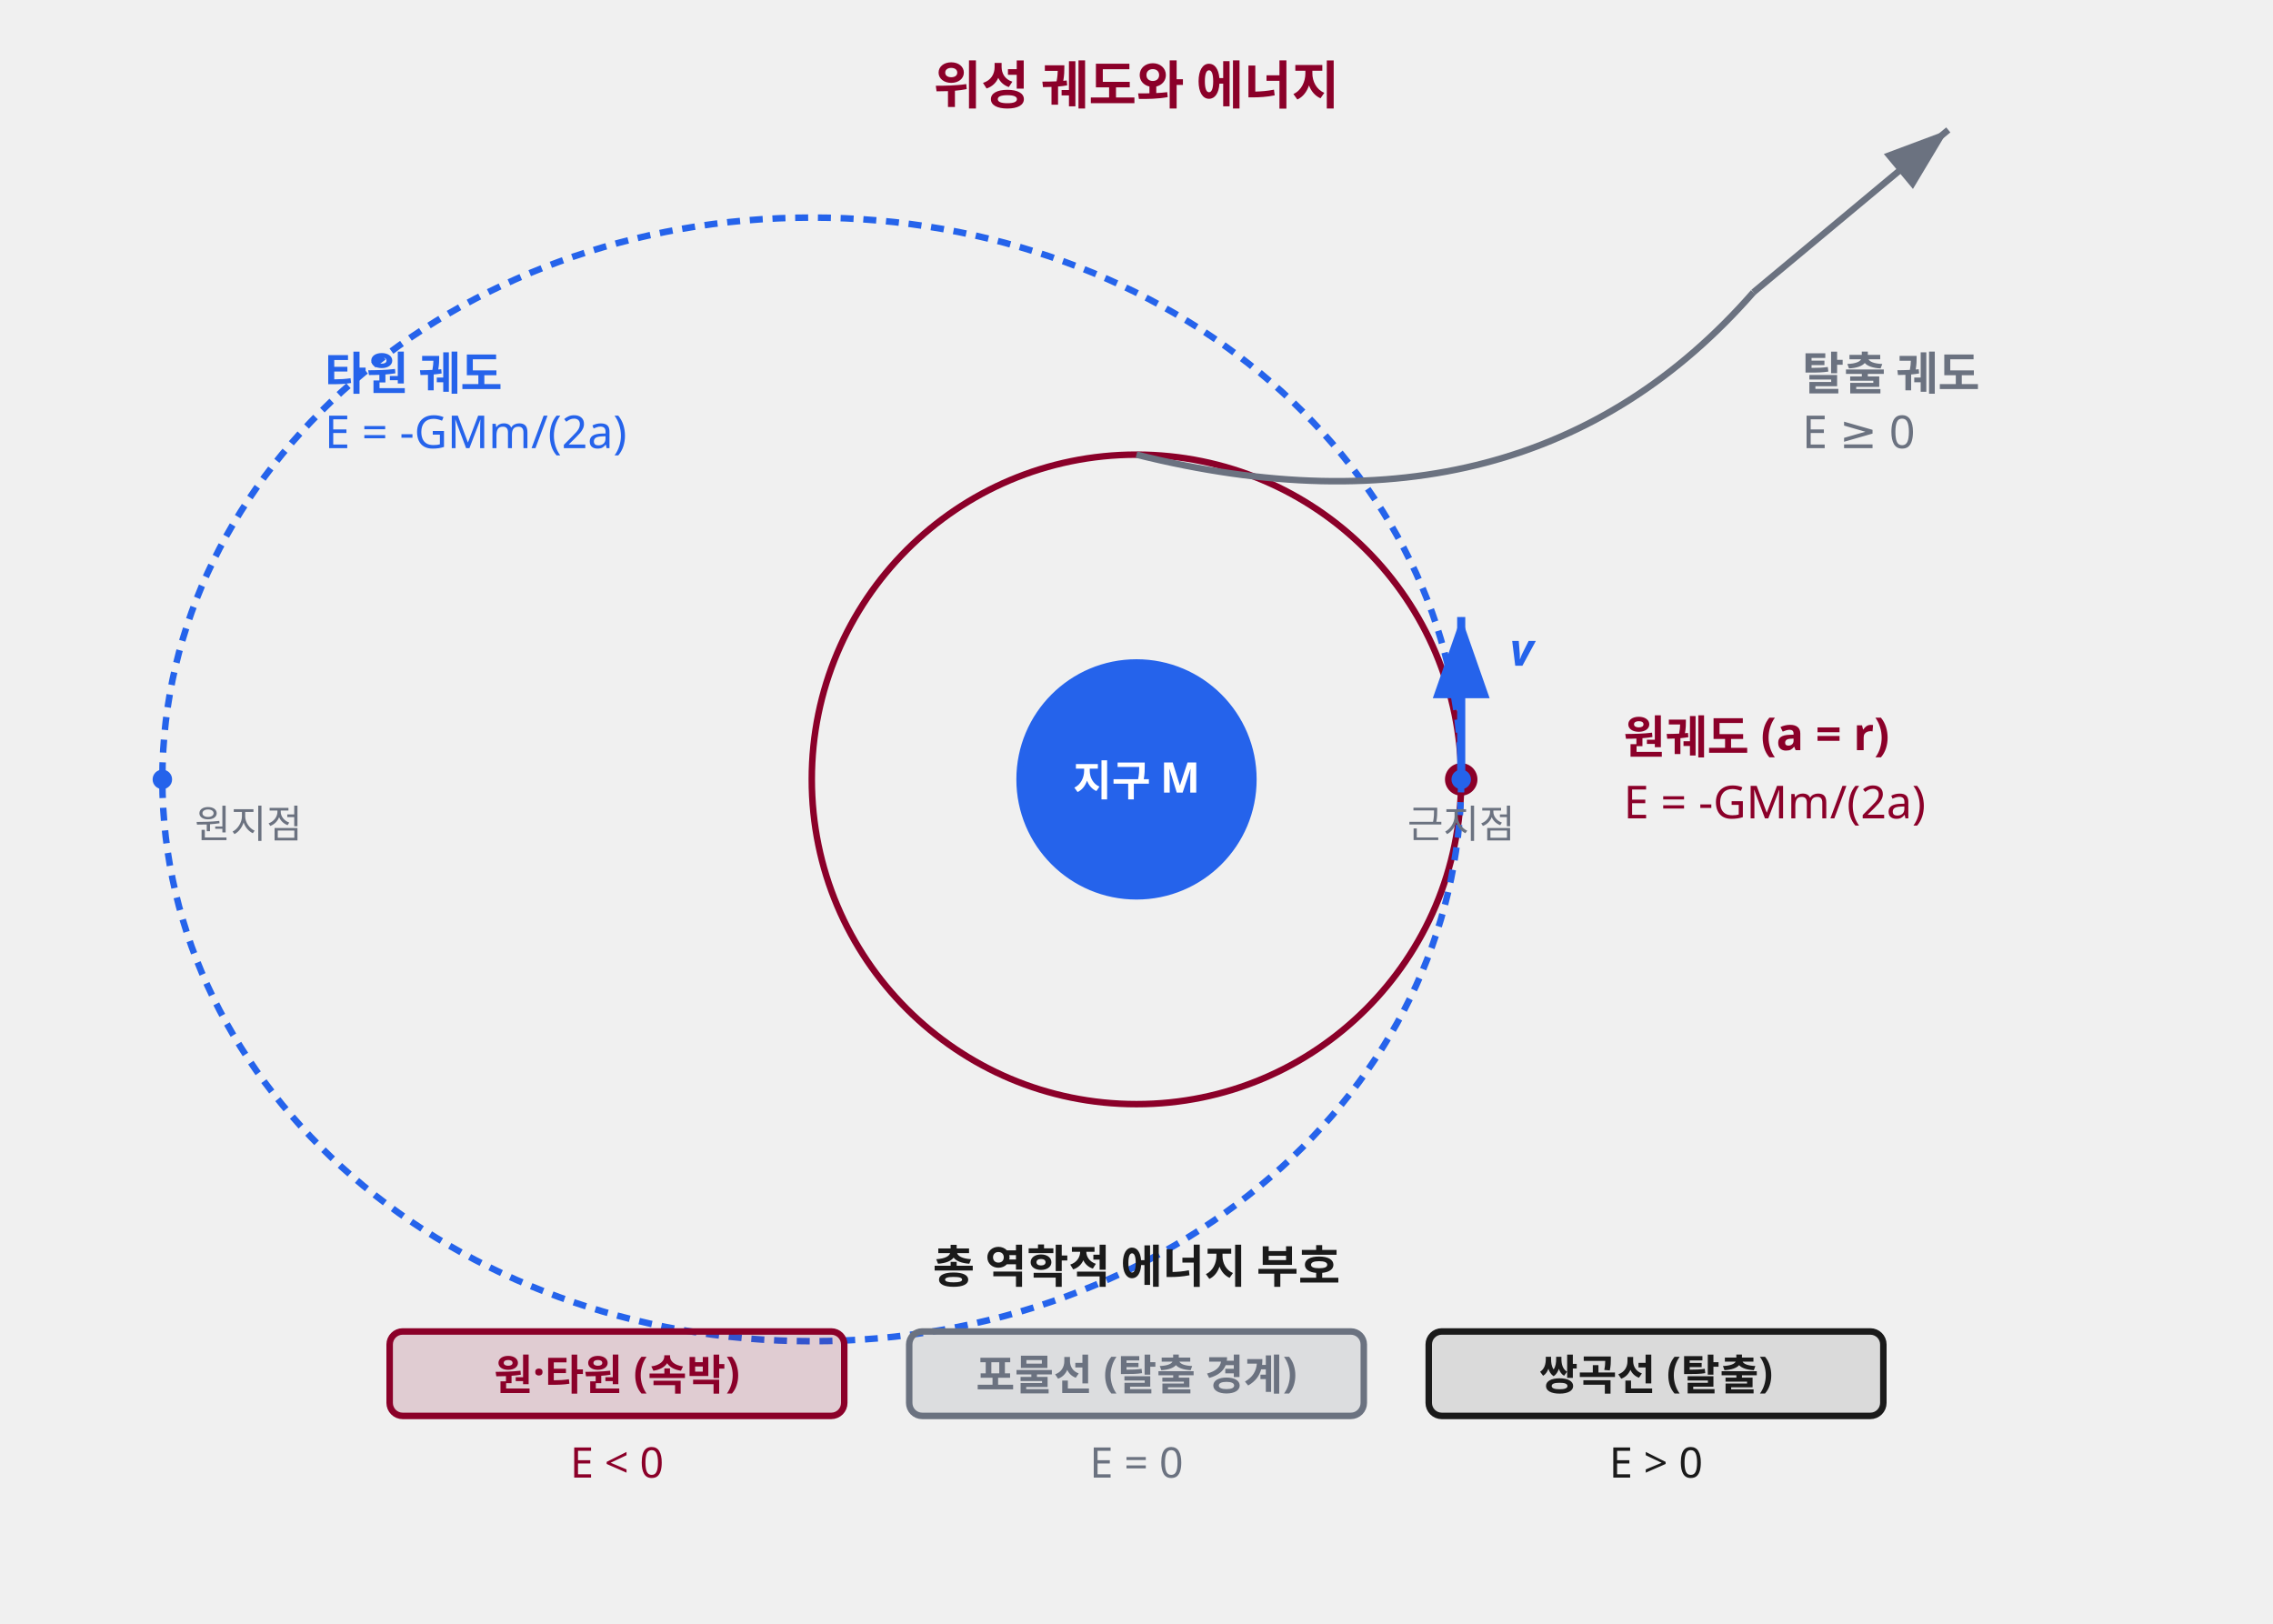
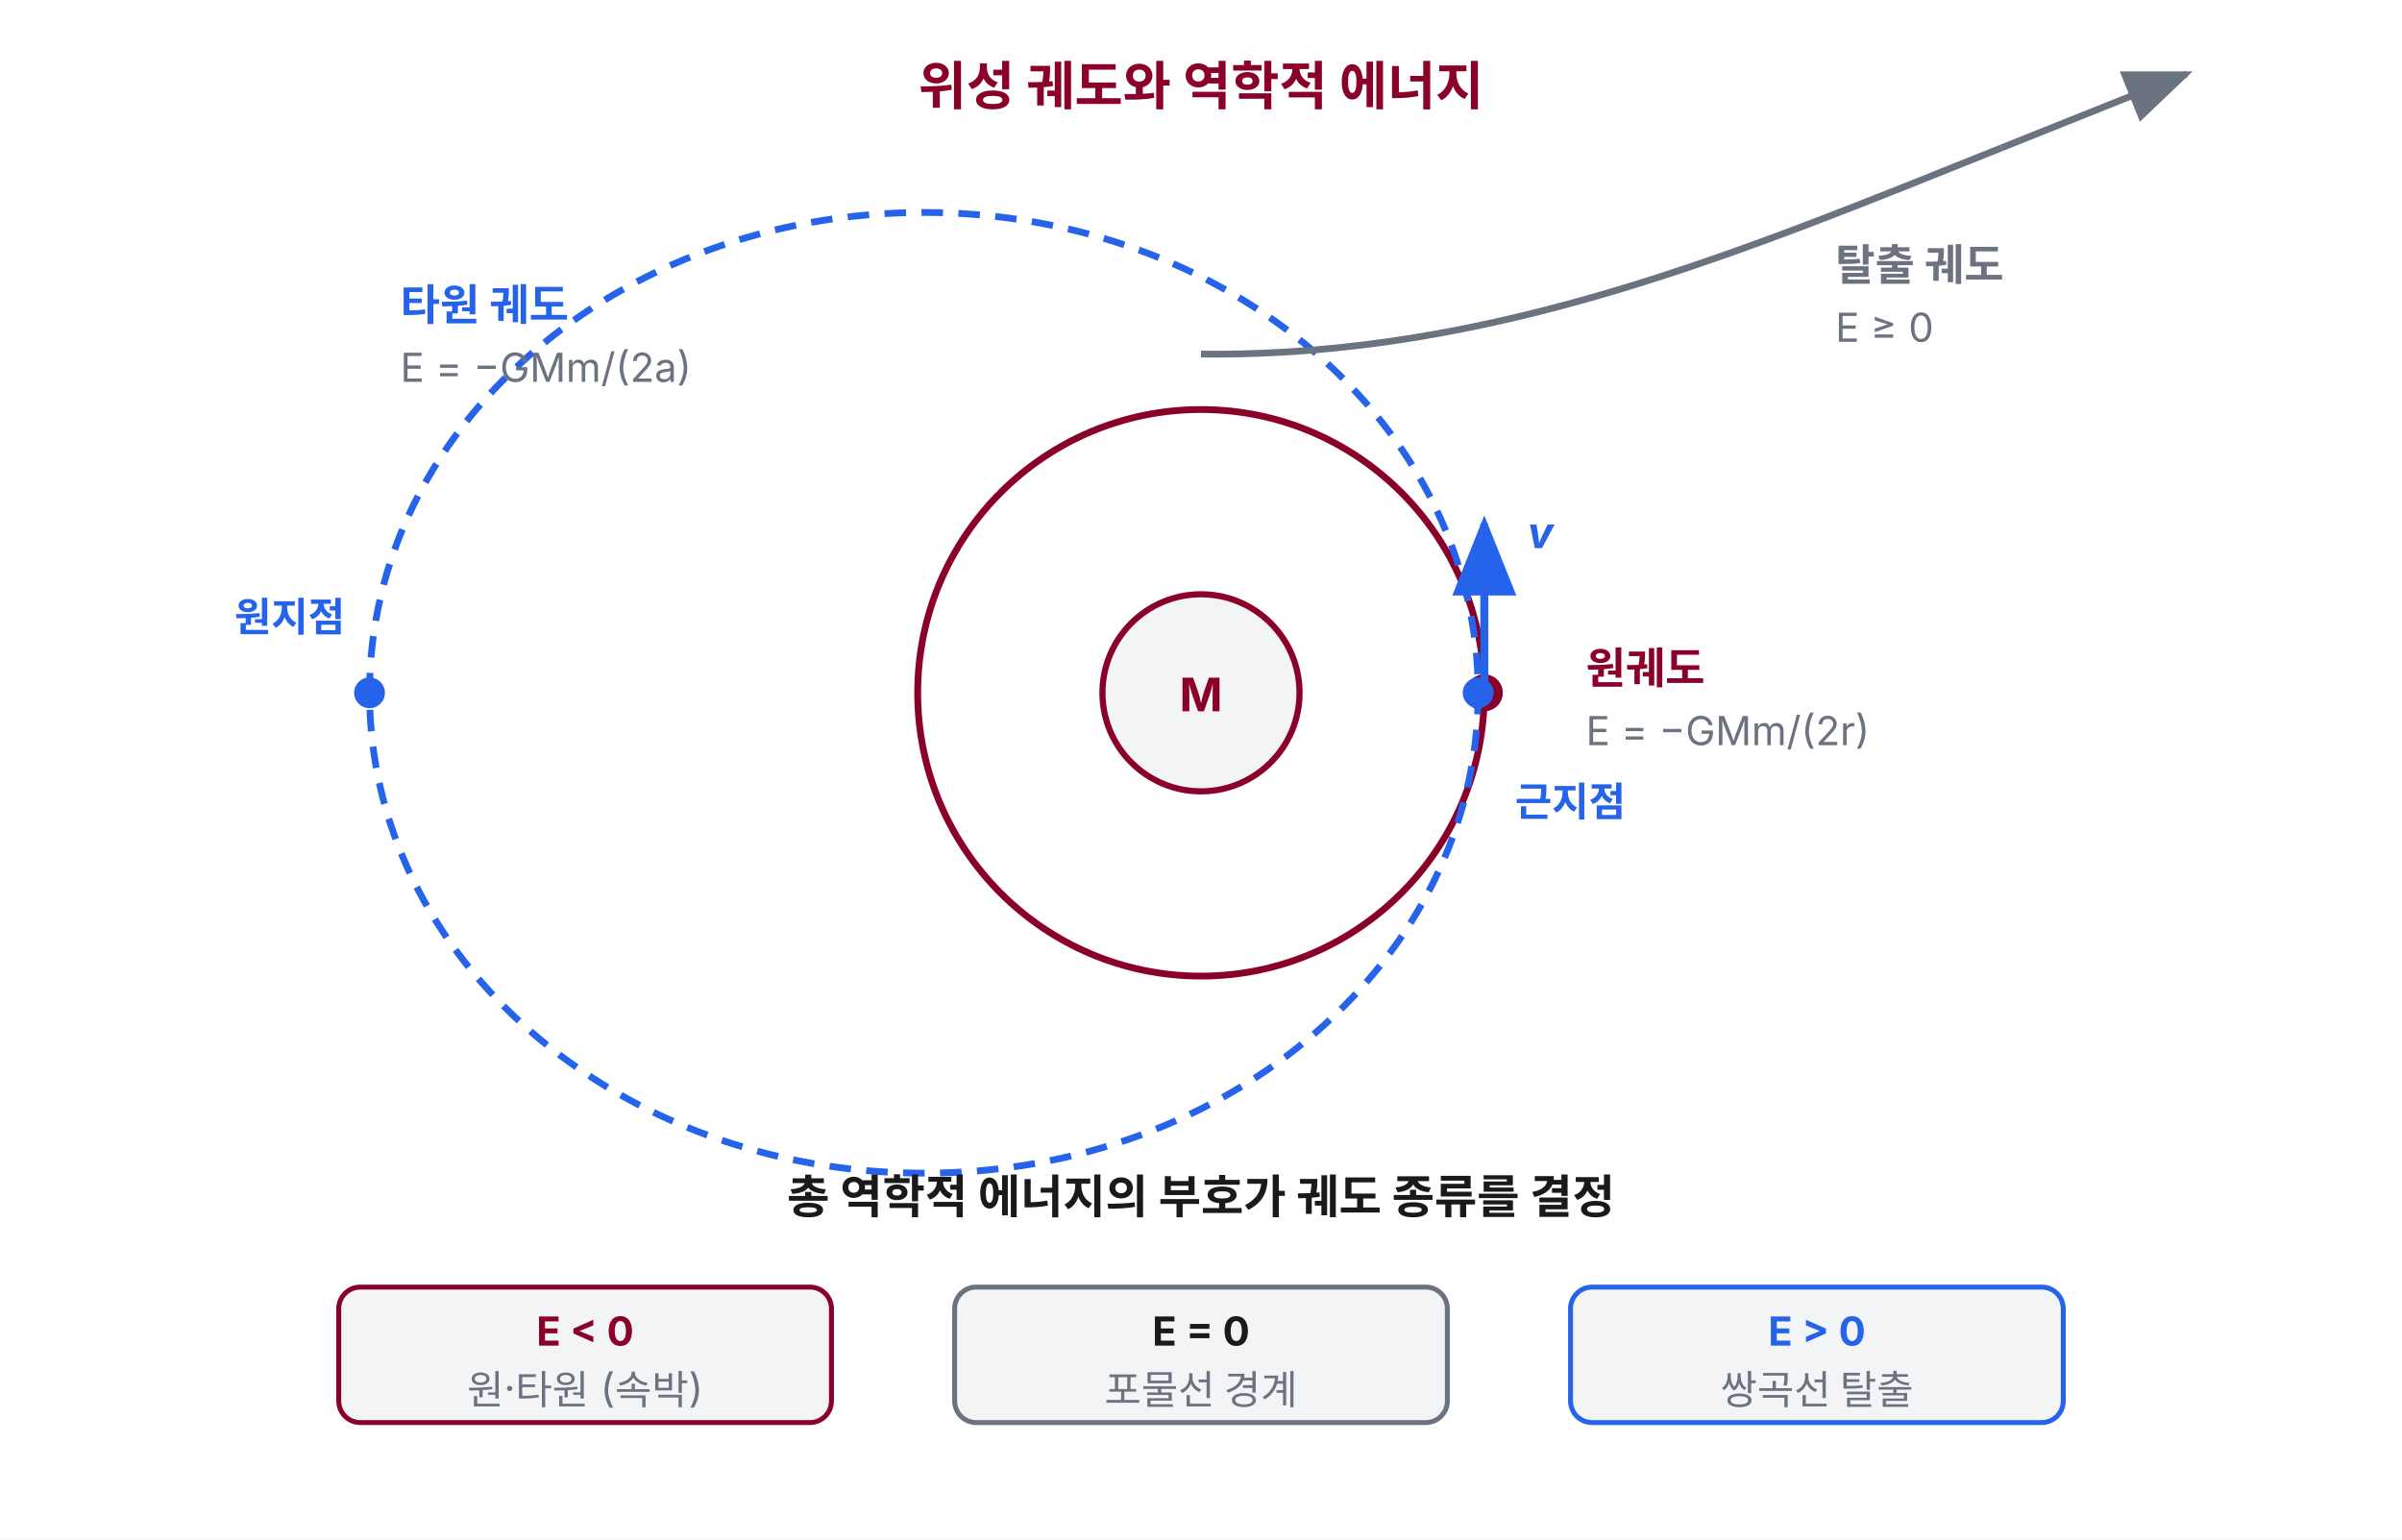
- <svg xmlns="http://www.w3.org/2000/svg" viewBox="0 0 700 500" font-family="sans-serif">
+ <svg xmlns="http://www.w3.org/2000/svg" width="780" height="500" viewBox="0 0 780 500" font-family="-apple-system, BlinkMacSystemFont, 'Segoe UI', sans-serif">
  <defs>
-     <marker id="soArrB" markerWidth="10" markerHeight="7" refX="10" refY="3.5" orient="auto" fill="#2563EB">
-       <polygon points="0 0, 10 3.5, 0 7" />
+     <marker id="arrowBlue" markerWidth="10" markerHeight="8" refX="9" refY="4" orient="auto">
+       <path d="M0,0 L10,4 L0,8 Z" fill="#2563EB" />
    </marker>
-     <marker id="soArrG" markerWidth="10" markerHeight="7" refX="10" refY="3.5" orient="auto" fill="#6B7280">
-       <polygon points="0 0, 10 3.5, 0 7" />
+     <marker id="arrowGray" markerWidth="10" markerHeight="8" refX="9" refY="4" orient="auto">
+       <path d="M0,0 L10,4 L0,8 Z" fill="#6B7280" />
    </marker>
  </defs>
-   <text x="350" y="32" text-anchor="middle" font-size="16" fill="#8B0029" font-weight="bold">위성 궤도와 에너지</text>
-   <circle cx="350" cy="240" r="36" fill="#2563EB" stroke="#2563EB" stroke-width="2" />
-   <text x="350" y="245" text-anchor="middle" font-size="13" fill="white" font-weight="bold">지구 M</text>
-   <circle cx="350" cy="240" r="100" fill="none" stroke="#8B0029" stroke-width="2" />
-   <circle cx="450" cy="240" r="5" fill="#8B0029" />
-   <line x1="450" y1="238" x2="450" y2="190" stroke="#2563EB" stroke-width="2.5" marker-end="url(#soArrB)" />
-   <text x="465" y="205" font-size="14" fill="#2563EB" font-style="italic" font-weight="bold">v</text>
-   <text x="500" y="232" font-size="14" fill="#8B0029" font-weight="bold">원궤도 (a = r)</text>
-   <text x="500" y="252" font-size="14" fill="#8B0029">E = -GMm/(2a)</text>
-   <ellipse cx="250" cy="240" rx="200" ry="173" fill="none" stroke="#2563EB" stroke-width="2" stroke-dasharray="4 3" />
-   <circle cx="50" cy="240" r="3" fill="#2563EB" />
-   <circle cx="450" cy="240" r="3" fill="#2563EB" />
-   <text x="60" y="258" font-size="12" fill="#6B7280">원지점</text>
-   <text x="450" y="258" text-anchor="middle" font-size="12" fill="#6B7280">근지점</text>
-   <text x="100" y="120" font-size="14" fill="#2563EB" font-weight="bold">타원 궤도</text>
-   <text x="100" y="138" font-size="14" fill="#2563EB">E = -GMm/(2a)</text>
-   <path d="M 350,140 Q 470,170 540,90" fill="none" stroke="#6B7280" stroke-width="2" />
-   <path d="M 540,90 L 600,40" fill="none" stroke="#6B7280" stroke-width="2" marker-end="url(#soArrG)" />
-   <text x="555" y="120" font-size="14" fill="#6B7280" font-weight="bold">탈출 궤도</text>
-   <text x="555" y="138" font-size="14" fill="#6B7280">E ≥ 0</text>
-   <text x="350" y="395" text-anchor="middle" font-size="14" fill="#1a1a1a" font-weight="bold">총 역학적 에너지 부호</text>
-   <rect x="120" y="410" width="140" height="26" rx="4" fill="#8B0029" fill-opacity="0.15" stroke="#8B0029" stroke-width="2" />
-   <text x="190" y="428" text-anchor="middle" font-size="13" fill="#8B0029" font-weight="bold">원·타원 (속박)</text>
-   <text x="190" y="455" text-anchor="middle" font-size="13" fill="#8B0029">E &lt; 0</text>
-   <rect x="280" y="410" width="140" height="26" rx="4" fill="#6B7280" fill-opacity="0.15" stroke="#6B7280" stroke-width="2" />
-   <text x="350" y="428" text-anchor="middle" font-size="13" fill="#6B7280" font-weight="bold">포물선 (탈출 경계)</text>
-   <text x="350" y="455" text-anchor="middle" font-size="13" fill="#6B7280">E = 0</text>
-   <rect x="440" y="410" width="140" height="26" rx="4" fill="#1a1a1a" fill-opacity="0.10" stroke="#1a1a1a" stroke-width="2" />
-   <text x="510" y="428" text-anchor="middle" font-size="13" fill="#1a1a1a" font-weight="bold">쌍곡선 (탈출)</text>
-   <text x="510" y="455" text-anchor="middle" font-size="13" fill="#1a1a1a">E &gt; 0</text>
+   <rect width="780" height="500" fill="#ffffff" />
+   <text x="390" y="34" text-anchor="middle" font-size="17" font-weight="700" fill="#8B0029">
+     위성 궤도와 역학적 에너지
+   </text>
+   <circle cx="390" cy="225" r="32" fill="#F3F4F6" stroke="#8B0029" stroke-width="2" />
+   <text x="390" y="231" text-anchor="middle" font-size="15" font-weight="700" fill="#8B0029">M</text>
+   <circle cx="390" cy="225" r="92" fill="none" stroke="#8B0029" stroke-width="2.2" />
+   <circle cx="482" cy="225" r="6" fill="#8B0029" />
+   <line x1="482" y1="225" x2="482" y2="170" stroke="#2563EB" stroke-width="2.6" marker-end="url(#arrowBlue)" />
+   <text x="496" y="178" font-size="14" fill="#2563EB" font-style="italic" font-weight="700">v</text>
+   <text x="515" y="222" font-size="14" fill="#8B0029" font-weight="700">원궤도</text>
+   <text x="515" y="242" font-size="13" fill="#6B7280">E = −GMm/(2r)</text>
+   <ellipse cx="300" cy="225" rx="180" ry="156" fill="none" stroke="#2563EB" stroke-width="2.2" stroke-dasharray="7 5" />
+   <circle cx="120" cy="225" r="5" fill="#2563EB" />
+   <circle cx="480" cy="225" r="5" fill="#2563EB" />
+   <text x="112" y="205" text-anchor="end" font-size="13" fill="#2563EB" font-weight="700">원지점</text>
+   <text x="492" y="265" font-size="13" fill="#2563EB" font-weight="700">근지점</text>
+   <text x="130" y="104" font-size="14" fill="#2563EB" font-weight="700">타원 궤도</text>
+   <text x="130" y="124" font-size="13" fill="#6B7280">E = −GMm/(2a)</text>
+   <path d="M390,115 C485,116 565,82 650,48" fill="none" stroke="#6B7280" stroke-width="2.2" />
+   <path d="M650,48 L710,24" fill="none" stroke="#6B7280" stroke-width="2.2" marker-end="url(#arrowGray)" />
+   <text x="596" y="91" font-size="14" fill="#6B7280" font-weight="700">탈출 궤도</text>
+   <text x="596" y="111" font-size="13" fill="#6B7280">E ≥ 0</text>
+   <text x="390" y="394" text-anchor="middle" font-size="15" font-weight="700" fill="#1a1a1a">
+     총 역학적 에너지의 부호가 궤도 종류를 결정
+   </text>
+   <g font-size="13" text-anchor="middle">
+     <rect x="110" y="418" width="160" height="44" rx="7" fill="#F3F4F6" stroke="#8B0029" stroke-width="1.6" />
+     <text x="190" y="437" fill="#8B0029" font-weight="700">E &lt; 0</text>
+     <text x="190" y="456" fill="#6B7280">원·타원 (속박)</text>
+     <rect x="310" y="418" width="160" height="44" rx="7" fill="#F3F4F6" stroke="#6B7280" stroke-width="1.6" />
+     <text x="390" y="437" fill="#1a1a1a" font-weight="700">E = 0</text>
+     <text x="390" y="456" fill="#6B7280">포물선 경계</text>
+     <rect x="510" y="418" width="160" height="44" rx="7" fill="#F3F4F6" stroke="#2563EB" stroke-width="1.6" />
+     <text x="590" y="437" fill="#2563EB" font-weight="700">E &gt; 0</text>
+     <text x="590" y="456" fill="#6B7280">쌍곡선 탈출</text>
+   </g>
</svg>
